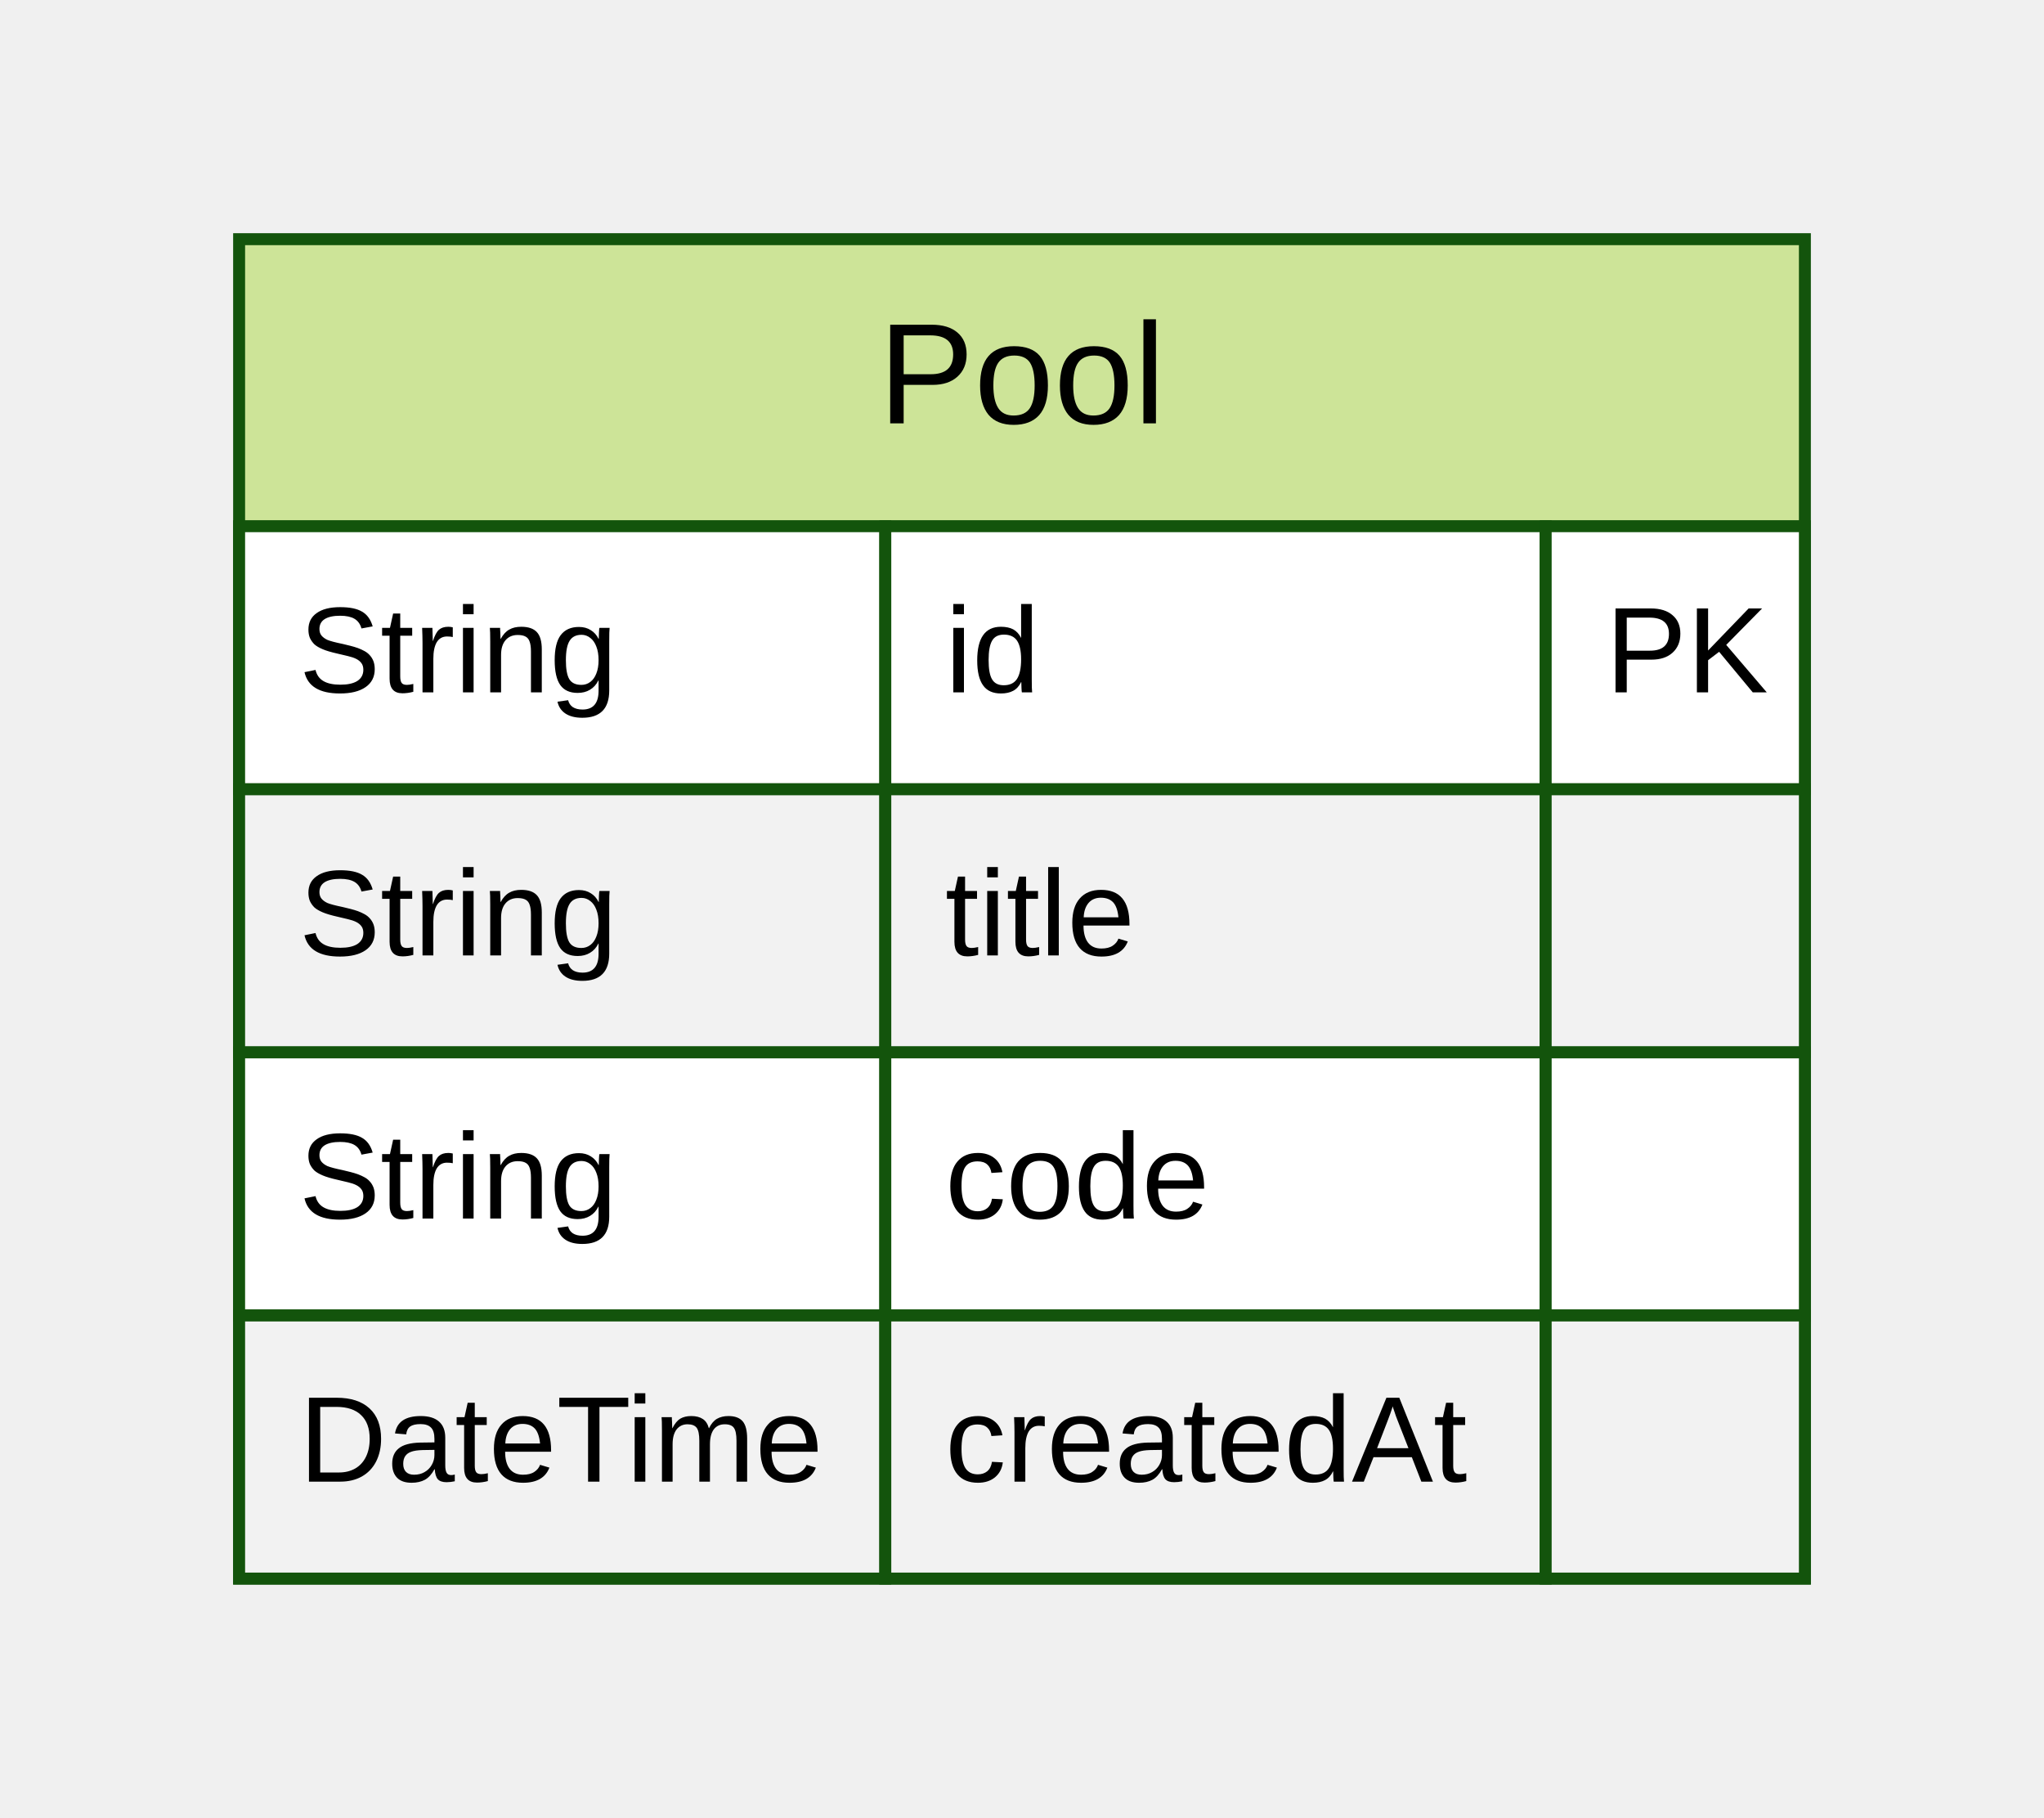
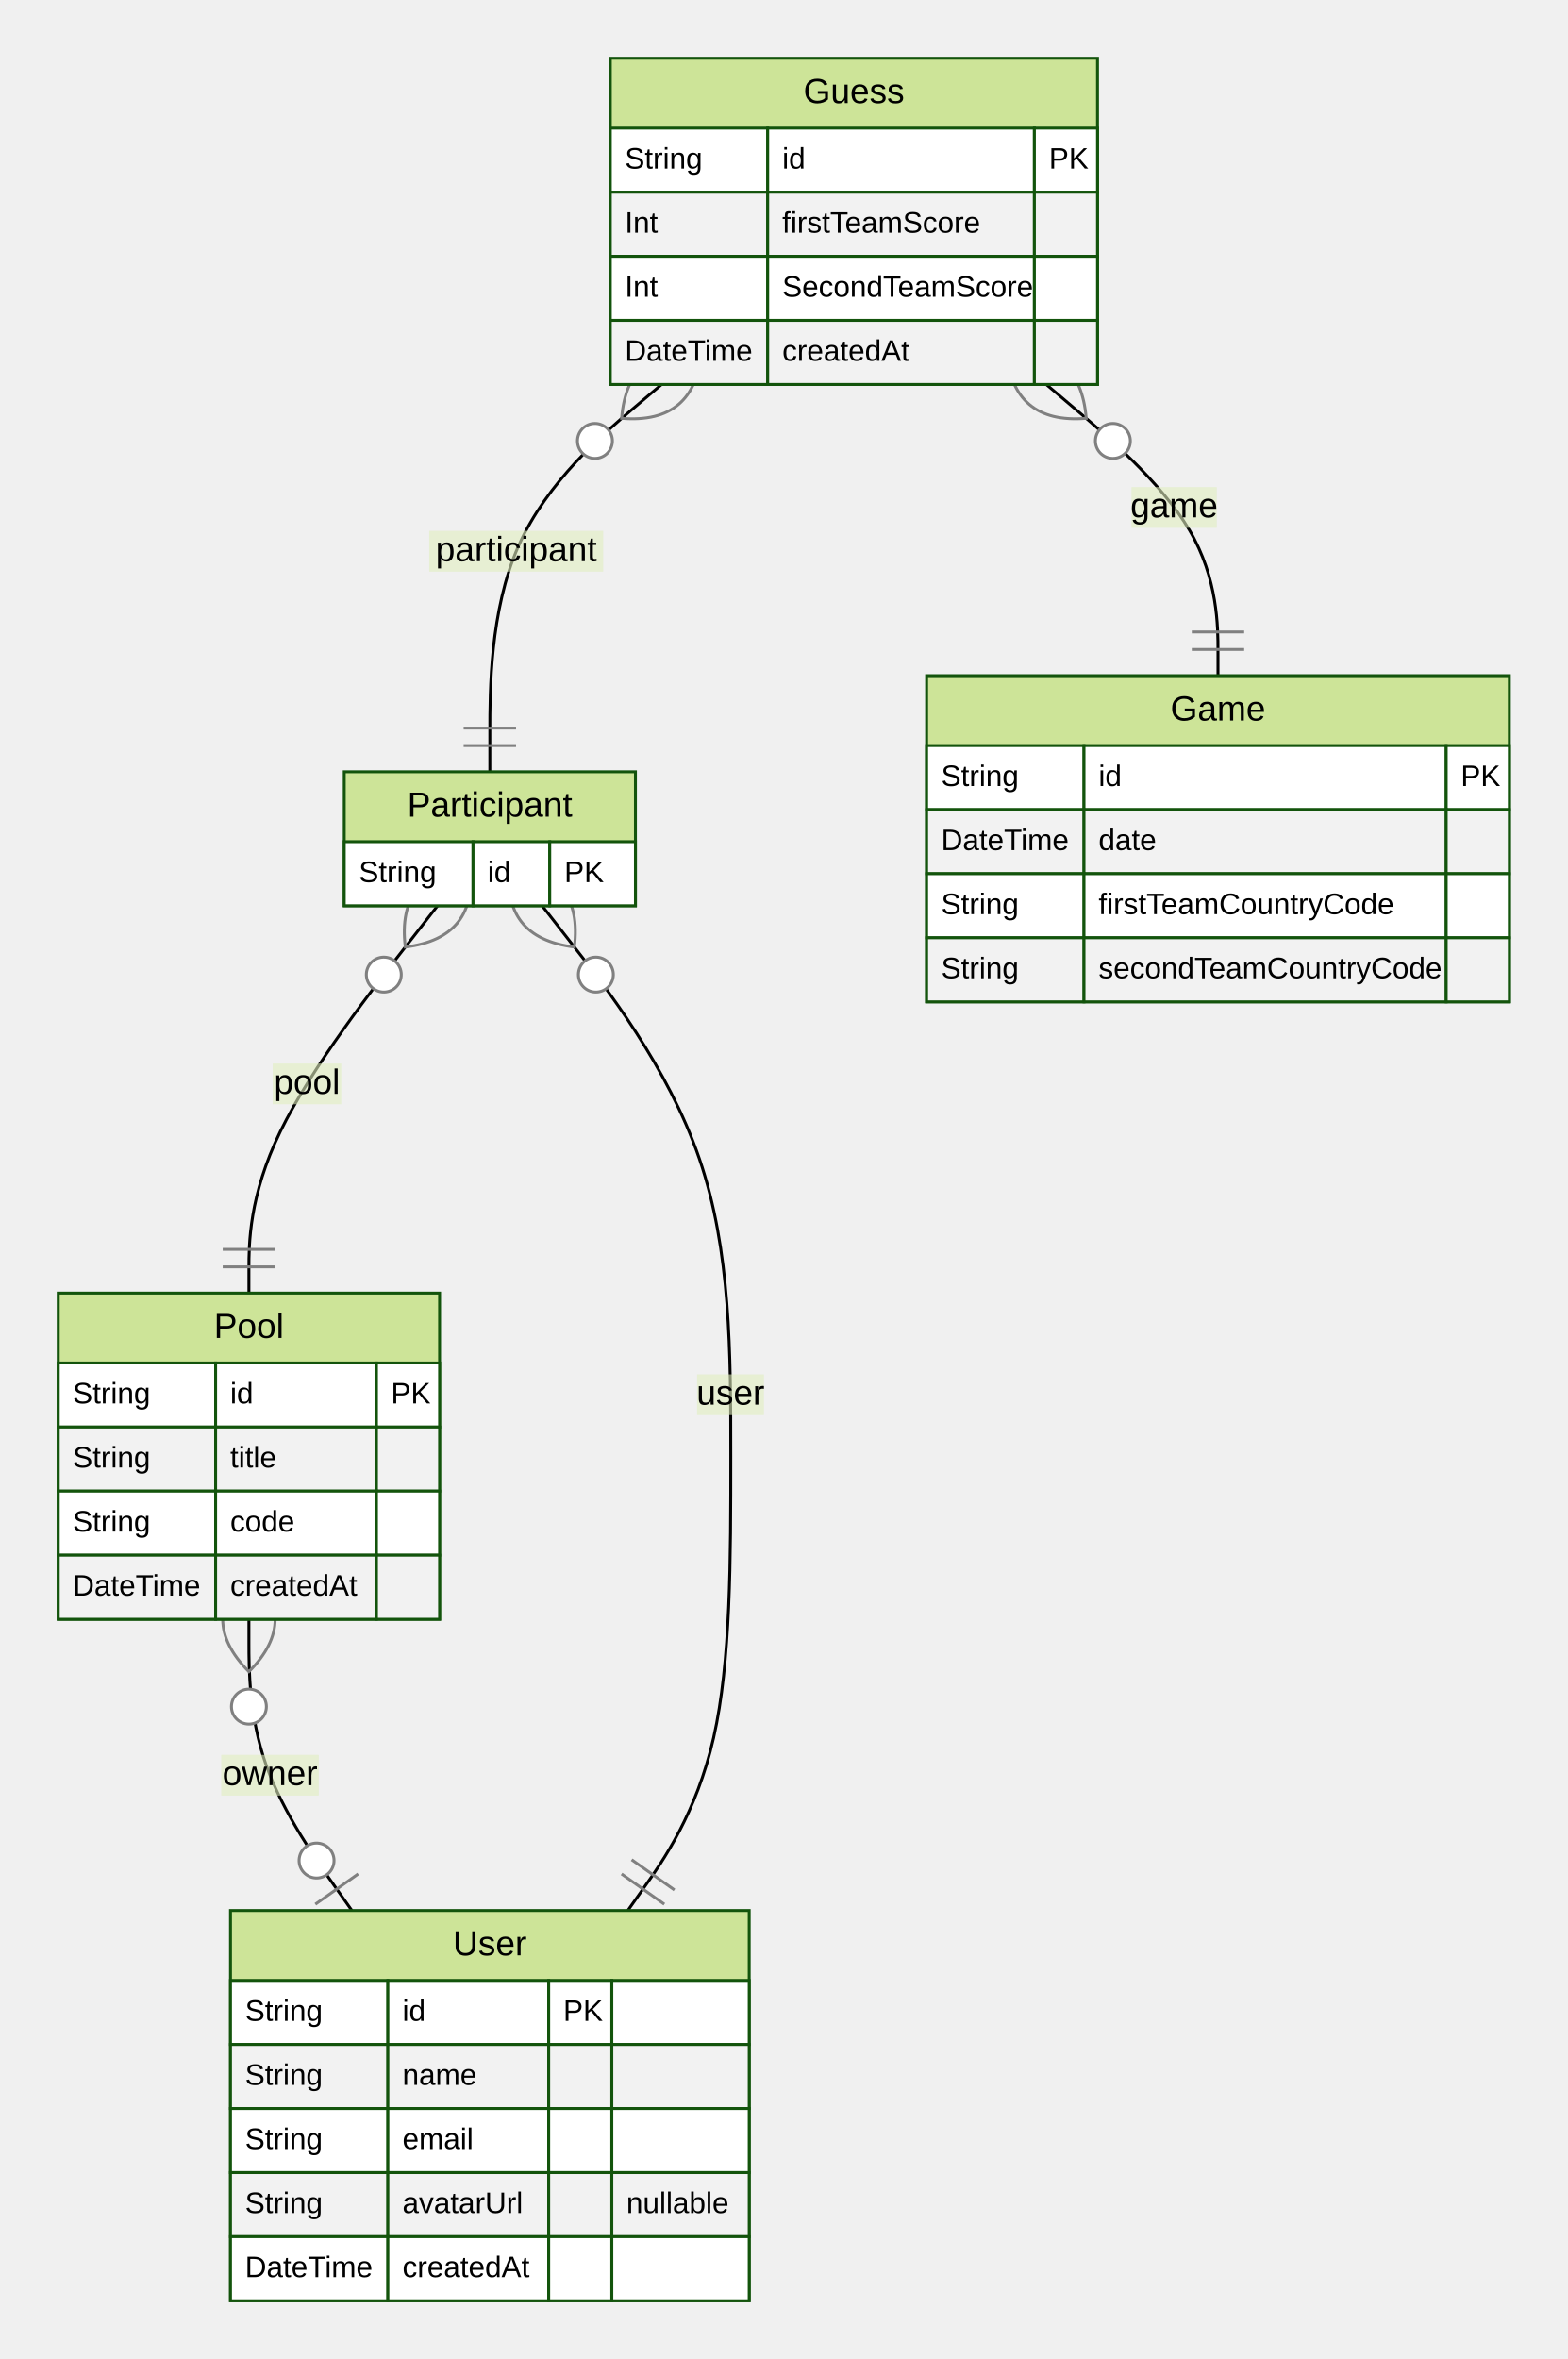
- <svg xmlns="http://www.w3.org/2000/svg" aria-labelledby="chart-title-mermaid-0 chart-desc-mermaid-0" role="img" viewBox="0 0 170.964 152" style="max-width: 170.964px; background-color: white;" width="100%" id="mermaid-0">
+ <svg xmlns="http://www.w3.org/2000/svg" aria-labelledby="chart-title-mermaid-0 chart-desc-mermaid-0" role="img" viewBox="0 0 538.347 810" style="max-width: 538.347px; background-color: white;" width="100%" id="mermaid-0">
  <style>#mermaid-0 {font-family:"trebuchet ms",verdana,arial,sans-serif;font-size:16px;fill:#000000;}#mermaid-0 .error-icon{fill:#552222;}#mermaid-0 .error-text{fill:#552222;stroke:#552222;}#mermaid-0 .edge-thickness-normal{stroke-width:2px;}#mermaid-0 .edge-thickness-thick{stroke-width:3.5px;}#mermaid-0 .edge-pattern-solid{stroke-dasharray:0;}#mermaid-0 .edge-pattern-dashed{stroke-dasharray:3;}#mermaid-0 .edge-pattern-dotted{stroke-dasharray:2;}#mermaid-0 .marker{fill:#000000;stroke:#000000;}#mermaid-0 .marker.cross{stroke:#000000;}#mermaid-0 svg{font-family:"trebuchet ms",verdana,arial,sans-serif;font-size:16px;}#mermaid-0 .entityBox{fill:#cde498;stroke:#13540c;}#mermaid-0 .attributeBoxOdd{fill:#ffffff;stroke:#13540c;}#mermaid-0 .attributeBoxEven{fill:#f2f2f2;stroke:#13540c;}#mermaid-0 .relationshipLabelBox{fill:hsl(78.158, 58.462%, 84.51%);opacity:0.7;background-color:hsl(78.158, 58.462%, 84.51%);}#mermaid-0 .relationshipLabelBox rect{opacity:0.5;}#mermaid-0 .relationshipLine{stroke:#000000;}#mermaid-0 :root{--mermaid-font-family:"trebuchet ms",verdana,arial,sans-serif;}</style>
  <g />
  <defs>
    <marker orient="auto" markerHeight="18" markerWidth="18" refY="9" refX="0" id="ONLY_ONE_START">
      <path d="M9,0 L9,18 M15,0 L15,18" fill="none" stroke="gray" />
    </marker>
  </defs>
  <defs>
    <marker orient="auto" markerHeight="18" markerWidth="18" refY="9" refX="18" id="ONLY_ONE_END">
      <path d="M3,0 L3,18 M9,0 L9,18" fill="none" stroke="gray" />
    </marker>
  </defs>
  <defs>
    <marker orient="auto" markerHeight="18" markerWidth="30" refY="9" refX="0" id="ZERO_OR_ONE_START">
      <circle r="6" cy="9" cx="21" fill="white" stroke="gray" />
      <path d="M9,0 L9,18" fill="none" stroke="gray" />
    </marker>
  </defs>
  <defs>
    <marker orient="auto" markerHeight="18" markerWidth="30" refY="9" refX="30" id="ZERO_OR_ONE_END">
      <circle r="6" cy="9" cx="9" fill="white" stroke="gray" />
      <path d="M21,0 L21,18" fill="none" stroke="gray" />
    </marker>
  </defs>
  <defs>
    <marker orient="auto" markerHeight="36" markerWidth="45" refY="18" refX="18" id="ONE_OR_MORE_START">
      <path d="M0,18 Q 18,0 36,18 Q 18,36 0,18 M42,9 L42,27" fill="none" stroke="gray" />
    </marker>
  </defs>
  <defs>
    <marker orient="auto" markerHeight="36" markerWidth="45" refY="18" refX="27" id="ONE_OR_MORE_END">
      <path d="M3,9 L3,27 M9,18 Q27,0 45,18 Q27,36 9,18" fill="none" stroke="gray" />
    </marker>
  </defs>
  <defs>
    <marker orient="auto" markerHeight="36" markerWidth="57" refY="18" refX="18" id="ZERO_OR_MORE_START">
      <circle r="6" cy="18" cx="48" fill="white" stroke="gray" />
      <path d="M0,18 Q18,0 36,18 Q18,36 0,18" fill="none" stroke="gray" />
    </marker>
  </defs>
  <defs>
    <marker orient="auto" markerHeight="36" markerWidth="57" refY="18" refX="39" id="ZERO_OR_MORE_END">
      <circle r="6" cy="18" cx="9" fill="white" stroke="gray" />
      <path d="M21,18 Q39,0 57,18 Q39,36 21,18" fill="none" stroke="gray" />
    </marker>
  </defs>
-   <g transform="translate(20,20 )" id="Pool">
+   <path marker-start="url(#ZERO_OR_MORE_START)" marker-end="url(#ZERO_OR_ONE_END)" fill="none" stroke="gray" d="M85.482,556L85.482,564.333C85.482,572.667,85.482,589.333,91.375,606C97.268,622.667,109.055,639.333,114.948,647.667L120.841,656" class="er relationshipLine" />
+   <path marker-start="url(#ZERO_OR_MORE_START)" marker-end="url(#ONLY_ONE_END)" fill="none" stroke="gray" d="M186.176,311L196.974,324.833C207.772,338.667,229.368,366.333,240.166,397.833C250.964,429.333,250.964,464.667,250.964,500C250.964,535.333,250.964,570.667,245.07,596.667C239.177,622.667,227.391,639.333,221.497,647.667L215.604,656" class="er relationshipLine" />
+   <path marker-start="url(#ZERO_OR_MORE_START)" marker-end="url(#ONLY_ONE_END)" fill="none" stroke="gray" d="M150.269,311L139.471,324.833C128.674,338.667,107.078,366.333,96.28,388.5C85.482,410.667,85.482,427.333,85.482,435.667L85.482,444" class="er relationshipLine" />
+   <path marker-start="url(#ZERO_OR_MORE_START)" marker-end="url(#ONLY_ONE_END)" fill="none" stroke="gray" d="M227.2,132L217.37,140.333C207.541,148.667,187.882,165.333,178.052,187.5C168.223,209.667,168.223,237.333,168.223,251.167L168.223,265" class="er relationshipLine" />
+   <path marker-start="url(#ZERO_OR_MORE_START)" marker-end="url(#ONLY_ONE_END)" fill="none" stroke="gray" d="M359.308,132L369.137,140.333C378.967,148.667,398.626,165.333,408.455,182C418.285,198.667,418.285,215.333,418.285,223.667L418.285,232" class="er relationshipLine" />
+   <g transform="translate(20,444 )" id="Pool">
    <rect height="112" width="130.964" y="0" x="0" stroke="gray" fill-opacity="100%" fill="honeydew" class="er entityBox" />
    <text transform="translate(65.48175,12)" style="font-family: &quot;trebuchet ms&quot;, verdana, arial, sans-serif;; font-size: 12px" text-anchor="middle" dominant-baseline="middle" y="0" x="0" id="entity-Pool" class="er entityLabel">Pool</text>
    <rect height="22" width="54.048" y="24" x="0" stroke="gray" fill-opacity="100%" fill="honeydew" class="er attributeBoxOdd" />
    <text transform="translate(5,35)" style="font-family: &quot;trebuchet ms&quot;, verdana, arial, sans-serif;; font-size: 10.2px" text-anchor="left" dominant-baseline="middle" y="0" x="0" id="entity-Pool-attr-1-type" class="er entityLabel">String</text>
    <rect height="22" width="55.234" y="24" x="54.048" stroke="gray" fill-opacity="100%" fill="honeydew" class="er attributeBoxOdd" />
    <text transform="translate(59.0484,35)" style="font-family: &quot;trebuchet ms&quot;, verdana, arial, sans-serif;; font-size: 10.2px" text-anchor="left" dominant-baseline="middle" y="0" x="0" id="entity-Pool-attr-1-name" class="er entityLabel">id</text>
    <rect height="22" width="21.681" y="24" x="109.283" stroke="gray" fill-opacity="100%" fill="honeydew" class="er attributeBoxOdd" />
    <text transform="translate(114.2828,35)" style="font-family: &quot;trebuchet ms&quot;, verdana, arial, sans-serif;; font-size: 10.2px" text-anchor="left" dominant-baseline="middle" y="0" x="0" id="entity-Pool-attr-1-key" class="er entityLabel">PK</text>
    <rect height="22" width="54.048" y="46" x="0" stroke="gray" fill-opacity="100%" fill="honeydew" class="er attributeBoxEven" />
    <text transform="translate(5,57)" style="font-family: &quot;trebuchet ms&quot;, verdana, arial, sans-serif;; font-size: 10.2px" text-anchor="left" dominant-baseline="middle" y="0" x="0" id="entity-Pool-attr-2-type" class="er entityLabel">String</text>
    <rect height="22" width="55.234" y="46" x="54.048" stroke="gray" fill-opacity="100%" fill="honeydew" class="er attributeBoxEven" />
    <text transform="translate(59.0484,57)" style="font-family: &quot;trebuchet ms&quot;, verdana, arial, sans-serif;; font-size: 10.2px" text-anchor="left" dominant-baseline="middle" y="0" x="0" id="entity-Pool-attr-2-name" class="er entityLabel">title</text>
    <rect height="22" width="21.681" y="46" x="109.283" stroke="gray" fill-opacity="100%" fill="honeydew" class="er attributeBoxEven" />
    <text transform="translate(114.2828,57)" style="font-family: &quot;trebuchet ms&quot;, verdana, arial, sans-serif;; font-size: 10.2px" text-anchor="left" dominant-baseline="middle" y="0" x="0" id="entity-Pool-attr-2-key" class="er entityLabel" />
    <rect height="22" width="54.048" y="68" x="0" stroke="gray" fill-opacity="100%" fill="honeydew" class="er attributeBoxOdd" />
    <text transform="translate(5,79)" style="font-family: &quot;trebuchet ms&quot;, verdana, arial, sans-serif;; font-size: 10.2px" text-anchor="left" dominant-baseline="middle" y="0" x="0" id="entity-Pool-attr-3-type" class="er entityLabel">String</text>
    <rect height="22" width="55.234" y="68" x="54.048" stroke="gray" fill-opacity="100%" fill="honeydew" class="er attributeBoxOdd" />
    <text transform="translate(59.0484,79)" style="font-family: &quot;trebuchet ms&quot;, verdana, arial, sans-serif;; font-size: 10.2px" text-anchor="left" dominant-baseline="middle" y="0" x="0" id="entity-Pool-attr-3-name" class="er entityLabel">code</text>
    <rect height="22" width="21.681" y="68" x="109.283" stroke="gray" fill-opacity="100%" fill="honeydew" class="er attributeBoxOdd" />
    <text transform="translate(114.2828,79)" style="font-family: &quot;trebuchet ms&quot;, verdana, arial, sans-serif;; font-size: 10.2px" text-anchor="left" dominant-baseline="middle" y="0" x="0" id="entity-Pool-attr-3-key" class="er entityLabel" />
    <rect height="22" width="54.048" y="90" x="0" stroke="gray" fill-opacity="100%" fill="honeydew" class="er attributeBoxEven" />
    <text transform="translate(5,101)" style="font-family: &quot;trebuchet ms&quot;, verdana, arial, sans-serif;; font-size: 10.2px" text-anchor="left" dominant-baseline="middle" y="0" x="0" id="entity-Pool-attr-4-type" class="er entityLabel">DateTime</text>
    <rect height="22" width="55.234" y="90" x="54.048" stroke="gray" fill-opacity="100%" fill="honeydew" class="er attributeBoxEven" />
    <text transform="translate(59.0484,101)" style="font-family: &quot;trebuchet ms&quot;, verdana, arial, sans-serif;; font-size: 10.2px" text-anchor="left" dominant-baseline="middle" y="0" x="0" id="entity-Pool-attr-4-name" class="er entityLabel">createdAt</text>
    <rect height="22" width="21.681" y="90" x="109.283" stroke="gray" fill-opacity="100%" fill="honeydew" class="er attributeBoxEven" />
    <text transform="translate(114.2828,101)" style="font-family: &quot;trebuchet ms&quot;, verdana, arial, sans-serif;; font-size: 10.2px" text-anchor="left" dominant-baseline="middle" y="0" x="0" id="entity-Pool-attr-4-key" class="er entityLabel" />
  </g>
+   <g transform="translate(118.2226,265 )" id="Participant">
+     <rect height="46" width="100" y="0" x="0" stroke="gray" fill-opacity="100%" fill="honeydew" class="er entityBox" />
+     <text transform="translate(50,12)" style="font-family: &quot;trebuchet ms&quot;, verdana, arial, sans-serif;; font-size: 12px" text-anchor="middle" dominant-baseline="middle" y="0" x="0" id="entity-Participant" class="er entityLabel">Participant</text>
+     <rect height="22" width="44.231" y="24" x="0" stroke="gray" fill-opacity="100%" fill="honeydew" class="er attributeBoxOdd" />
+     <text transform="translate(5,35)" style="font-family: &quot;trebuchet ms&quot;, verdana, arial, sans-serif;; font-size: 10.2px" text-anchor="left" dominant-baseline="middle" y="0" x="0" id="entity-Participant-attr-1-type" class="er entityLabel">String</text>
+     <rect height="22" width="26.341" y="24" x="44.231" stroke="gray" fill-opacity="100%" fill="honeydew" class="er attributeBoxOdd" />
+     <text transform="translate(49.23142,35)" style="font-family: &quot;trebuchet ms&quot;, verdana, arial, sans-serif;; font-size: 10.2px" text-anchor="left" dominant-baseline="middle" y="0" x="0" id="entity-Participant-attr-1-name" class="er entityLabel">id</text>
+     <rect height="22" width="29.428" y="24" x="70.572" stroke="gray" fill-opacity="100%" fill="honeydew" class="er attributeBoxOdd" />
+     <text transform="translate(75.57222,35)" style="font-family: &quot;trebuchet ms&quot;, verdana, arial, sans-serif;; font-size: 10.2px" text-anchor="left" dominant-baseline="middle" y="0" x="0" id="entity-Participant-attr-1-key" class="er entityLabel">PK</text>
+   </g>
+   <g transform="translate(79.1537,656 )" id="User">
+     <rect height="134" width="178.138" y="0" x="0" stroke="gray" fill-opacity="100%" fill="honeydew" class="er entityBox" />
+     <text transform="translate(89.06892,12)" style="font-family: &quot;trebuchet ms&quot;, verdana, arial, sans-serif;; font-size: 12px" text-anchor="middle" dominant-baseline="middle" y="0" x="0" id="entity-User" class="er entityLabel">User</text>
+     <rect height="22" width="54.048" y="24" x="0" stroke="gray" fill-opacity="100%" fill="honeydew" class="er attributeBoxOdd" />
+     <text transform="translate(5,35)" style="font-family: &quot;trebuchet ms&quot;, verdana, arial, sans-serif;; font-size: 10.2px" text-anchor="left" dominant-baseline="middle" y="0" x="0" id="entity-User-attr-1-type" class="er entityLabel">String</text>
+     <rect height="22" width="55.234" y="24" x="54.048" stroke="gray" fill-opacity="100%" fill="honeydew" class="er attributeBoxOdd" />
+     <text transform="translate(59.0484,35)" style="font-family: &quot;trebuchet ms&quot;, verdana, arial, sans-serif;; font-size: 10.2px" text-anchor="left" dominant-baseline="middle" y="0" x="0" id="entity-User-attr-1-name" class="er entityLabel">id</text>
+     <rect height="22" width="21.681" y="24" x="109.283" stroke="gray" fill-opacity="100%" fill="honeydew" class="er attributeBoxOdd" />
+     <text transform="translate(114.2828,35)" style="font-family: &quot;trebuchet ms&quot;, verdana, arial, sans-serif;; font-size: 10.2px" text-anchor="left" dominant-baseline="middle" y="0" x="0" id="entity-User-attr-1-key" class="er entityLabel">PK</text>
+     <rect height="22" width="47.174" y="24" x="130.964" stroke="gray" fill-opacity="100%" fill="honeydew" class="er attributeBoxOdd" />
+     <text transform="translate(135.9635,35)" style="font-family: &quot;trebuchet ms&quot;, verdana, arial, sans-serif;; font-size: 10.2px" text-anchor="left" dominant-baseline="middle" y="0" x="0" id="entity-User-attr-1-comment" class="er entityLabel" />
+     <rect height="22" width="54.048" y="46" x="0" stroke="gray" fill-opacity="100%" fill="honeydew" class="er attributeBoxEven" />
+     <text transform="translate(5,57)" style="font-family: &quot;trebuchet ms&quot;, verdana, arial, sans-serif;; font-size: 10.2px" text-anchor="left" dominant-baseline="middle" y="0" x="0" id="entity-User-attr-2-type" class="er entityLabel">String</text>
+     <rect height="22" width="55.234" y="46" x="54.048" stroke="gray" fill-opacity="100%" fill="honeydew" class="er attributeBoxEven" />
+     <text transform="translate(59.0484,57)" style="font-family: &quot;trebuchet ms&quot;, verdana, arial, sans-serif;; font-size: 10.2px" text-anchor="left" dominant-baseline="middle" y="0" x="0" id="entity-User-attr-2-name" class="er entityLabel">name</text>
+     <rect height="22" width="21.681" y="46" x="109.283" stroke="gray" fill-opacity="100%" fill="honeydew" class="er attributeBoxEven" />
+     <text transform="translate(114.2828,57)" style="font-family: &quot;trebuchet ms&quot;, verdana, arial, sans-serif;; font-size: 10.2px" text-anchor="left" dominant-baseline="middle" y="0" x="0" id="entity-User-attr-2-key" class="er entityLabel" />
+     <rect height="22" width="47.174" y="46" x="130.964" stroke="gray" fill-opacity="100%" fill="honeydew" class="er attributeBoxEven" />
+     <text transform="translate(135.9635,57)" style="font-family: &quot;trebuchet ms&quot;, verdana, arial, sans-serif;; font-size: 10.2px" text-anchor="left" dominant-baseline="middle" y="0" x="0" id="entity-User-attr-2-comment" class="er entityLabel" />
+     <rect height="22" width="54.048" y="68" x="0" stroke="gray" fill-opacity="100%" fill="honeydew" class="er attributeBoxOdd" />
+     <text transform="translate(5,79)" style="font-family: &quot;trebuchet ms&quot;, verdana, arial, sans-serif;; font-size: 10.2px" text-anchor="left" dominant-baseline="middle" y="0" x="0" id="entity-User-attr-3-type" class="er entityLabel">String</text>
+     <rect height="22" width="55.234" y="68" x="54.048" stroke="gray" fill-opacity="100%" fill="honeydew" class="er attributeBoxOdd" />
+     <text transform="translate(59.0484,79)" style="font-family: &quot;trebuchet ms&quot;, verdana, arial, sans-serif;; font-size: 10.2px" text-anchor="left" dominant-baseline="middle" y="0" x="0" id="entity-User-attr-3-name" class="er entityLabel">email</text>
+     <rect height="22" width="21.681" y="68" x="109.283" stroke="gray" fill-opacity="100%" fill="honeydew" class="er attributeBoxOdd" />
+     <text transform="translate(114.2828,79)" style="font-family: &quot;trebuchet ms&quot;, verdana, arial, sans-serif;; font-size: 10.2px" text-anchor="left" dominant-baseline="middle" y="0" x="0" id="entity-User-attr-3-key" class="er entityLabel" />
+     <rect height="22" width="47.174" y="68" x="130.964" stroke="gray" fill-opacity="100%" fill="honeydew" class="er attributeBoxOdd" />
+     <text transform="translate(135.9635,79)" style="font-family: &quot;trebuchet ms&quot;, verdana, arial, sans-serif;; font-size: 10.2px" text-anchor="left" dominant-baseline="middle" y="0" x="0" id="entity-User-attr-3-comment" class="er entityLabel" />
+     <rect height="22" width="54.048" y="90" x="0" stroke="gray" fill-opacity="100%" fill="honeydew" class="er attributeBoxEven" />
+     <text transform="translate(5,101)" style="font-family: &quot;trebuchet ms&quot;, verdana, arial, sans-serif;; font-size: 10.2px" text-anchor="left" dominant-baseline="middle" y="0" x="0" id="entity-User-attr-4-type" class="er entityLabel">String</text>
+     <rect height="22" width="55.234" y="90" x="54.048" stroke="gray" fill-opacity="100%" fill="honeydew" class="er attributeBoxEven" />
+     <text transform="translate(59.0484,101)" style="font-family: &quot;trebuchet ms&quot;, verdana, arial, sans-serif;; font-size: 10.2px" text-anchor="left" dominant-baseline="middle" y="0" x="0" id="entity-User-attr-4-name" class="er entityLabel">avatarUrl</text>
+     <rect height="22" width="21.681" y="90" x="109.283" stroke="gray" fill-opacity="100%" fill="honeydew" class="er attributeBoxEven" />
+     <text transform="translate(114.2828,101)" style="font-family: &quot;trebuchet ms&quot;, verdana, arial, sans-serif;; font-size: 10.2px" text-anchor="left" dominant-baseline="middle" y="0" x="0" id="entity-User-attr-4-key" class="er entityLabel" />
+     <rect height="22" width="47.174" y="90" x="130.964" stroke="gray" fill-opacity="100%" fill="honeydew" class="er attributeBoxEven" />
+     <text transform="translate(135.9635,101)" style="font-family: &quot;trebuchet ms&quot;, verdana, arial, sans-serif;; font-size: 10.2px" text-anchor="left" dominant-baseline="middle" y="0" x="0" id="entity-User-attr-4-comment" class="er entityLabel">nullable</text>
+     <rect height="22" width="54.048" y="112" x="0" stroke="gray" fill-opacity="100%" fill="honeydew" class="er attributeBoxOdd" />
+     <text transform="translate(5,123)" style="font-family: &quot;trebuchet ms&quot;, verdana, arial, sans-serif;; font-size: 10.2px" text-anchor="left" dominant-baseline="middle" y="0" x="0" id="entity-User-attr-5-type" class="er entityLabel">DateTime</text>
+     <rect height="22" width="55.234" y="112" x="54.048" stroke="gray" fill-opacity="100%" fill="honeydew" class="er attributeBoxOdd" />
+     <text transform="translate(59.0484,123)" style="font-family: &quot;trebuchet ms&quot;, verdana, arial, sans-serif;; font-size: 10.2px" text-anchor="left" dominant-baseline="middle" y="0" x="0" id="entity-User-attr-5-name" class="er entityLabel">createdAt</text>
+     <rect height="22" width="21.681" y="112" x="109.283" stroke="gray" fill-opacity="100%" fill="honeydew" class="er attributeBoxOdd" />
+     <text transform="translate(114.2828,123)" style="font-family: &quot;trebuchet ms&quot;, verdana, arial, sans-serif;; font-size: 10.2px" text-anchor="left" dominant-baseline="middle" y="0" x="0" id="entity-User-attr-5-key" class="er entityLabel" />
+     <rect height="22" width="47.174" y="112" x="130.964" stroke="gray" fill-opacity="100%" fill="honeydew" class="er attributeBoxOdd" />
+     <text transform="translate(135.9635,123)" style="font-family: &quot;trebuchet ms&quot;, verdana, arial, sans-serif;; font-size: 10.2px" text-anchor="left" dominant-baseline="middle" y="0" x="0" id="entity-User-attr-5-comment" class="er entityLabel" />
+   </g>
+   <g transform="translate(318.2226,232 )" id="Game">
+     <rect height="112" width="200.124" y="0" x="0" stroke="gray" fill-opacity="100%" fill="honeydew" class="er entityBox" />
+     <text transform="translate(100.062,12)" style="font-family: &quot;trebuchet ms&quot;, verdana, arial, sans-serif;; font-size: 12px" text-anchor="middle" dominant-baseline="middle" y="0" x="0" id="entity-Game" class="er entityLabel">Game</text>
+     <rect height="22" width="54.048" y="24" x="0" stroke="gray" fill-opacity="100%" fill="honeydew" class="er attributeBoxOdd" />
+     <text transform="translate(5,35)" style="font-family: &quot;trebuchet ms&quot;, verdana, arial, sans-serif;; font-size: 10.2px" text-anchor="left" dominant-baseline="middle" y="0" x="0" id="entity-Game-attr-1-type" class="er entityLabel">String</text>
+     <rect height="22" width="124.395" y="24" x="54.048" stroke="gray" fill-opacity="100%" fill="honeydew" class="er attributeBoxOdd" />
+     <text transform="translate(59.0484,35)" style="font-family: &quot;trebuchet ms&quot;, verdana, arial, sans-serif;; font-size: 10.2px" text-anchor="left" dominant-baseline="middle" y="0" x="0" id="entity-Game-attr-1-name" class="er entityLabel">id</text>
+     <rect height="22" width="21.681" y="24" x="178.443" stroke="gray" fill-opacity="100%" fill="honeydew" class="er attributeBoxOdd" />
+     <text transform="translate(183.4432,35)" style="font-family: &quot;trebuchet ms&quot;, verdana, arial, sans-serif;; font-size: 10.2px" text-anchor="left" dominant-baseline="middle" y="0" x="0" id="entity-Game-attr-1-key" class="er entityLabel">PK</text>
+     <rect height="22" width="54.048" y="46" x="0" stroke="gray" fill-opacity="100%" fill="honeydew" class="er attributeBoxEven" />
+     <text transform="translate(5,57)" style="font-family: &quot;trebuchet ms&quot;, verdana, arial, sans-serif;; font-size: 10.2px" text-anchor="left" dominant-baseline="middle" y="0" x="0" id="entity-Game-attr-2-type" class="er entityLabel">DateTime</text>
+     <rect height="22" width="124.395" y="46" x="54.048" stroke="gray" fill-opacity="100%" fill="honeydew" class="er attributeBoxEven" />
+     <text transform="translate(59.0484,57)" style="font-family: &quot;trebuchet ms&quot;, verdana, arial, sans-serif;; font-size: 10.2px" text-anchor="left" dominant-baseline="middle" y="0" x="0" id="entity-Game-attr-2-name" class="er entityLabel">date</text>
+     <rect height="22" width="21.681" y="46" x="178.443" stroke="gray" fill-opacity="100%" fill="honeydew" class="er attributeBoxEven" />
+     <text transform="translate(183.4432,57)" style="font-family: &quot;trebuchet ms&quot;, verdana, arial, sans-serif;; font-size: 10.2px" text-anchor="left" dominant-baseline="middle" y="0" x="0" id="entity-Game-attr-2-key" class="er entityLabel" />
+     <rect height="22" width="54.048" y="68" x="0" stroke="gray" fill-opacity="100%" fill="honeydew" class="er attributeBoxOdd" />
+     <text transform="translate(5,79)" style="font-family: &quot;trebuchet ms&quot;, verdana, arial, sans-serif;; font-size: 10.2px" text-anchor="left" dominant-baseline="middle" y="0" x="0" id="entity-Game-attr-3-type" class="er entityLabel">String</text>
+     <rect height="22" width="124.395" y="68" x="54.048" stroke="gray" fill-opacity="100%" fill="honeydew" class="er attributeBoxOdd" />
+     <text transform="translate(59.0484,79)" style="font-family: &quot;trebuchet ms&quot;, verdana, arial, sans-serif;; font-size: 10.2px" text-anchor="left" dominant-baseline="middle" y="0" x="0" id="entity-Game-attr-3-name" class="er entityLabel">firstTeamCountryCode</text>
+     <rect height="22" width="21.681" y="68" x="178.443" stroke="gray" fill-opacity="100%" fill="honeydew" class="er attributeBoxOdd" />
+     <text transform="translate(183.4432,79)" style="font-family: &quot;trebuchet ms&quot;, verdana, arial, sans-serif;; font-size: 10.2px" text-anchor="left" dominant-baseline="middle" y="0" x="0" id="entity-Game-attr-3-key" class="er entityLabel" />
+     <rect height="22" width="54.048" y="90" x="0" stroke="gray" fill-opacity="100%" fill="honeydew" class="er attributeBoxEven" />
+     <text transform="translate(5,101)" style="font-family: &quot;trebuchet ms&quot;, verdana, arial, sans-serif;; font-size: 10.2px" text-anchor="left" dominant-baseline="middle" y="0" x="0" id="entity-Game-attr-4-type" class="er entityLabel">String</text>
+     <rect height="22" width="124.395" y="90" x="54.048" stroke="gray" fill-opacity="100%" fill="honeydew" class="er attributeBoxEven" />
+     <text transform="translate(59.0484,101)" style="font-family: &quot;trebuchet ms&quot;, verdana, arial, sans-serif;; font-size: 10.2px" text-anchor="left" dominant-baseline="middle" y="0" x="0" id="entity-Game-attr-4-name" class="er entityLabel">secondTeamCountryCode</text>
+     <rect height="22" width="21.681" y="90" x="178.443" stroke="gray" fill-opacity="100%" fill="honeydew" class="er attributeBoxEven" />
+     <text transform="translate(183.4432,101)" style="font-family: &quot;trebuchet ms&quot;, verdana, arial, sans-serif;; font-size: 10.2px" text-anchor="left" dominant-baseline="middle" y="0" x="0" id="entity-Game-attr-4-key" class="er entityLabel" />
+   </g>
+   <g transform="translate(209.5946,20 )" id="Guess">
+     <rect height="112" width="167.318" y="0" x="0" stroke="gray" fill-opacity="100%" fill="honeydew" class="er entityBox" />
+     <text transform="translate(83.65901,12)" style="font-family: &quot;trebuchet ms&quot;, verdana, arial, sans-serif;; font-size: 12px" text-anchor="middle" dominant-baseline="middle" y="0" x="0" id="entity-Guess" class="er entityLabel">Guess</text>
+     <rect height="22" width="54.048" y="24" x="0" stroke="gray" fill-opacity="100%" fill="honeydew" class="er attributeBoxOdd" />
+     <text transform="translate(5,35)" style="font-family: &quot;trebuchet ms&quot;, verdana, arial, sans-serif;; font-size: 10.2px" text-anchor="left" dominant-baseline="middle" y="0" x="0" id="entity-Guess-attr-1-type" class="er entityLabel">String</text>
+     <rect height="22" width="91.589" y="24" x="54.048" stroke="gray" fill-opacity="100%" fill="honeydew" class="er attributeBoxOdd" />
+     <text transform="translate(59.0484,35)" style="font-family: &quot;trebuchet ms&quot;, verdana, arial, sans-serif;; font-size: 10.2px" text-anchor="left" dominant-baseline="middle" y="0" x="0" id="entity-Guess-attr-1-name" class="er entityLabel">id</text>
+     <rect height="22" width="21.681" y="24" x="145.637" stroke="gray" fill-opacity="100%" fill="honeydew" class="er attributeBoxOdd" />
+     <text transform="translate(150.6373,35)" style="font-family: &quot;trebuchet ms&quot;, verdana, arial, sans-serif;; font-size: 10.2px" text-anchor="left" dominant-baseline="middle" y="0" x="0" id="entity-Guess-attr-1-key" class="er entityLabel">PK</text>
+     <rect height="22" width="54.048" y="46" x="0" stroke="gray" fill-opacity="100%" fill="honeydew" class="er attributeBoxEven" />
+     <text transform="translate(5,57)" style="font-family: &quot;trebuchet ms&quot;, verdana, arial, sans-serif;; font-size: 10.2px" text-anchor="left" dominant-baseline="middle" y="0" x="0" id="entity-Guess-attr-2-type" class="er entityLabel">Int</text>
+     <rect height="22" width="91.589" y="46" x="54.048" stroke="gray" fill-opacity="100%" fill="honeydew" class="er attributeBoxEven" />
+     <text transform="translate(59.0484,57)" style="font-family: &quot;trebuchet ms&quot;, verdana, arial, sans-serif;; font-size: 10.2px" text-anchor="left" dominant-baseline="middle" y="0" x="0" id="entity-Guess-attr-2-name" class="er entityLabel">firstTeamScore</text>
+     <rect height="22" width="21.681" y="46" x="145.637" stroke="gray" fill-opacity="100%" fill="honeydew" class="er attributeBoxEven" />
+     <text transform="translate(150.6373,57)" style="font-family: &quot;trebuchet ms&quot;, verdana, arial, sans-serif;; font-size: 10.2px" text-anchor="left" dominant-baseline="middle" y="0" x="0" id="entity-Guess-attr-2-key" class="er entityLabel" />
+     <rect height="22" width="54.048" y="68" x="0" stroke="gray" fill-opacity="100%" fill="honeydew" class="er attributeBoxOdd" />
+     <text transform="translate(5,79)" style="font-family: &quot;trebuchet ms&quot;, verdana, arial, sans-serif;; font-size: 10.2px" text-anchor="left" dominant-baseline="middle" y="0" x="0" id="entity-Guess-attr-3-type" class="er entityLabel">Int</text>
+     <rect height="22" width="91.589" y="68" x="54.048" stroke="gray" fill-opacity="100%" fill="honeydew" class="er attributeBoxOdd" />
+     <text transform="translate(59.0484,79)" style="font-family: &quot;trebuchet ms&quot;, verdana, arial, sans-serif;; font-size: 10.2px" text-anchor="left" dominant-baseline="middle" y="0" x="0" id="entity-Guess-attr-3-name" class="er entityLabel">SecondTeamScore</text>
+     <rect height="22" width="21.681" y="68" x="145.637" stroke="gray" fill-opacity="100%" fill="honeydew" class="er attributeBoxOdd" />
+     <text transform="translate(150.6373,79)" style="font-family: &quot;trebuchet ms&quot;, verdana, arial, sans-serif;; font-size: 10.2px" text-anchor="left" dominant-baseline="middle" y="0" x="0" id="entity-Guess-attr-3-key" class="er entityLabel" />
+     <rect height="22" width="54.048" y="90" x="0" stroke="gray" fill-opacity="100%" fill="honeydew" class="er attributeBoxEven" />
+     <text transform="translate(5,101)" style="font-family: &quot;trebuchet ms&quot;, verdana, arial, sans-serif;; font-size: 10.2px" text-anchor="left" dominant-baseline="middle" y="0" x="0" id="entity-Guess-attr-4-type" class="er entityLabel">DateTime</text>
+     <rect height="22" width="91.589" y="90" x="54.048" stroke="gray" fill-opacity="100%" fill="honeydew" class="er attributeBoxEven" />
+     <text transform="translate(59.0484,101)" style="font-family: &quot;trebuchet ms&quot;, verdana, arial, sans-serif;; font-size: 10.2px" text-anchor="left" dominant-baseline="middle" y="0" x="0" id="entity-Guess-attr-4-name" class="er entityLabel">createdAt</text>
+     <rect height="22" width="21.681" y="90" x="145.637" stroke="gray" fill-opacity="100%" fill="honeydew" class="er attributeBoxEven" />
+     <text transform="translate(150.6373,101)" style="font-family: &quot;trebuchet ms&quot;, verdana, arial, sans-serif;; font-size: 10.2px" text-anchor="left" dominant-baseline="middle" y="0" x="0" id="entity-Guess-attr-4-key" class="er entityLabel" />
+   </g>
+   <rect fill-opacity="85%" fill="white" height="14" width="33.471" y="602.554" x="75.983" class="er relationshipLabelBox" />
+   <text style="font-family: &quot;trebuchet ms&quot;, verdana, arial, sans-serif;; font-size: 12px" dominant-baseline="middle" text-anchor="middle" y="609.554" x="92.718" id="rel1" class="er relationshipLabel">owner</text>
+   <rect fill-opacity="85%" fill="white" height="14" width="22.959" y="471.913" x="239.398" class="er relationshipLabelBox" />
+   <text style="font-family: &quot;trebuchet ms&quot;, verdana, arial, sans-serif;; font-size: 12px" dominant-baseline="middle" text-anchor="middle" y="478.913" x="250.878" id="rel2" class="er relationshipLabel">user</text>
+   <rect fill-opacity="85%" fill="white" height="14" width="23.564" y="365.183" x="93.637" class="er relationshipLabelBox" />
+   <text style="font-family: &quot;trebuchet ms&quot;, verdana, arial, sans-serif;; font-size: 12px" dominant-baseline="middle" text-anchor="middle" y="372.183" x="105.419" id="rel3" class="er relationshipLabel">pool</text>
+   <rect fill-opacity="85%" fill="white" height="14" width="59.744" y="182.29" x="147.412" class="er relationshipLabelBox" />
+   <text style="font-family: &quot;trebuchet ms&quot;, verdana, arial, sans-serif;; font-size: 12px" dominant-baseline="middle" text-anchor="middle" y="189.29" x="177.284" id="rel4" class="er relationshipLabel">participant</text>
+   <rect fill-opacity="85%" fill="white" height="14" width="29.289" y="167.246" x="388.578" class="er relationshipLabelBox" />
+   <text style="font-family: &quot;trebuchet ms&quot;, verdana, arial, sans-serif;; font-size: 12px" dominant-baseline="middle" text-anchor="middle" y="174.246" x="403.223" id="rel5" class="er relationshipLabel">game</text>
</svg>
